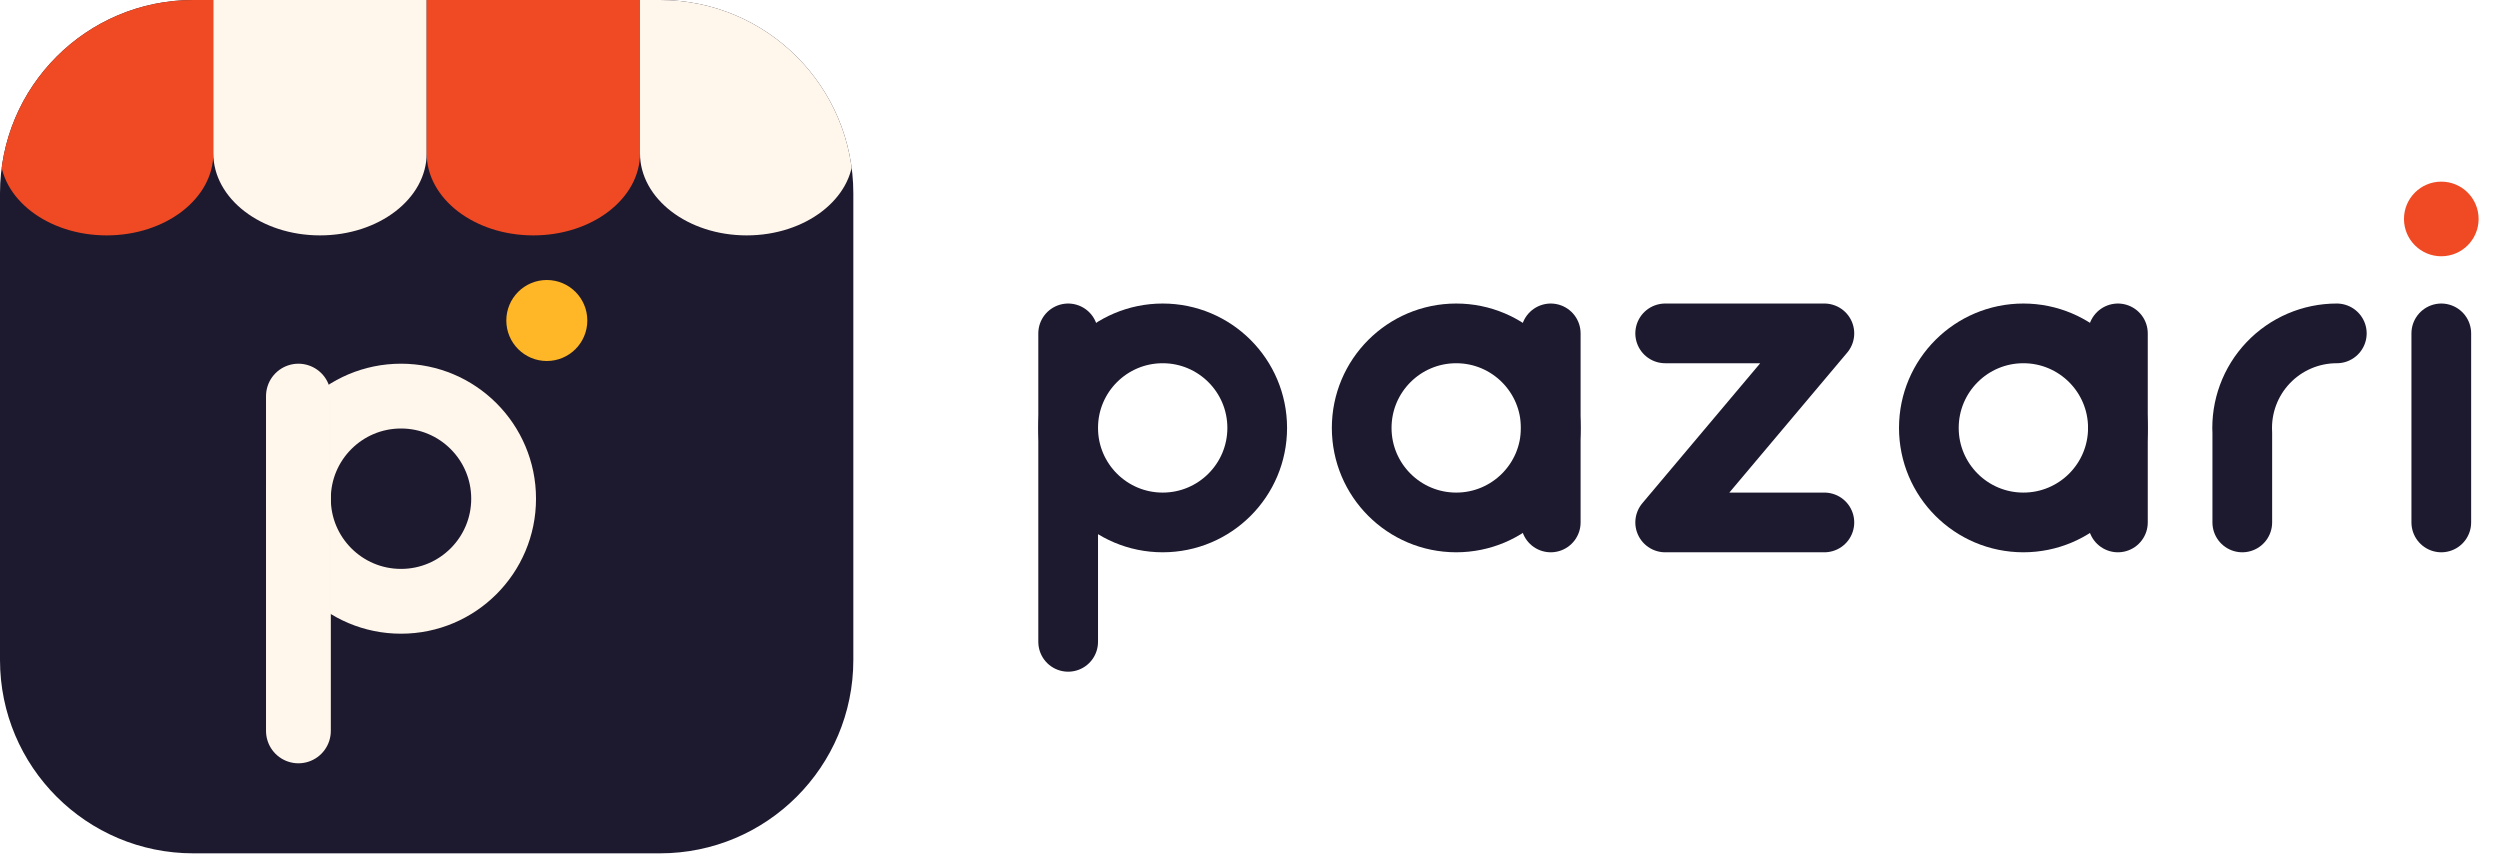
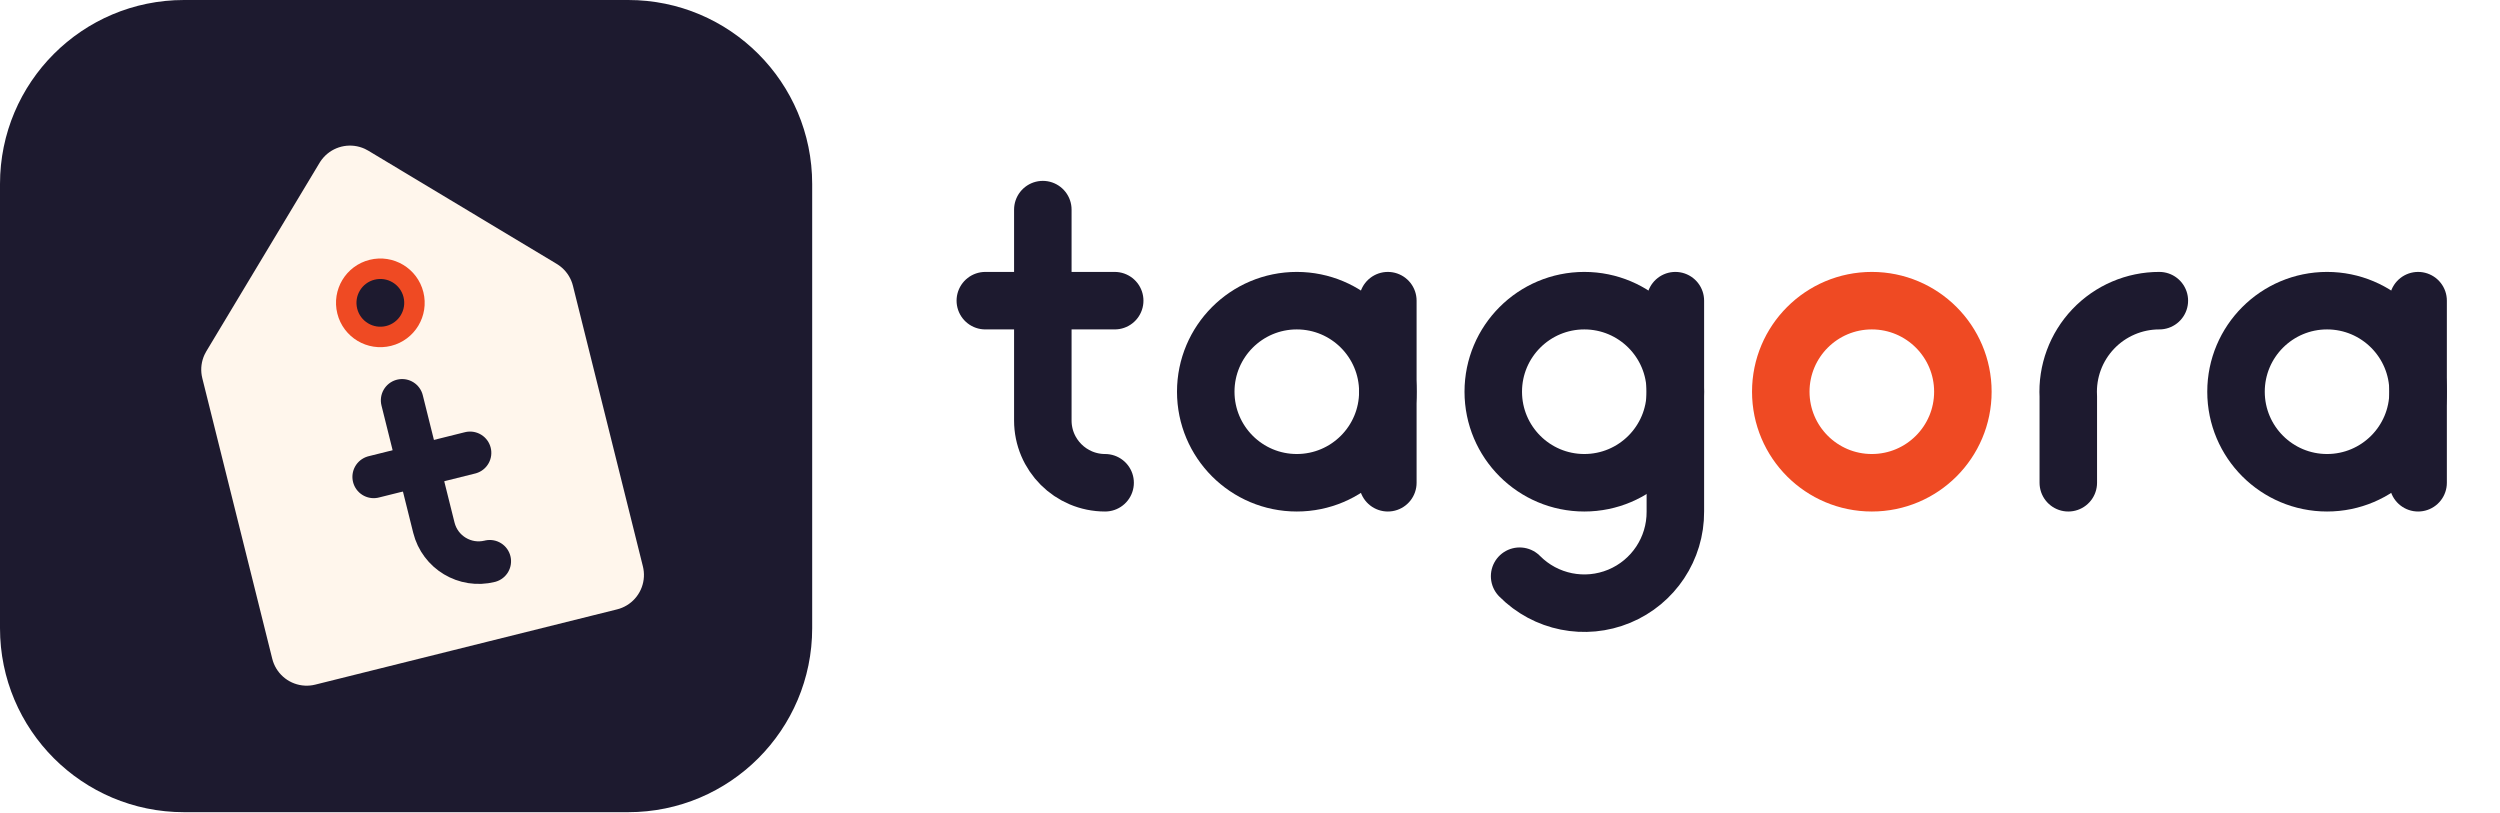
- <svg xmlns="http://www.w3.org/2000/svg" viewBox="0 0 1500 512" role="img" aria-label="pazari">
+ <svg xmlns="http://www.w3.org/2000/svg" viewBox="0 0 1576 512" role="img" aria-label="tagora">
  <rect width="512" height="512" rx="116" fill="#1D1A2F" />
-   <clipPath id="pz-tile">
-     <rect width="512" height="512" rx="116" />
-   </clipPath>
-   <g clip-path="url(#pz-tile)">
-     <path d="M0 0H128V92A64 49.231 0 0 1 0 92Z" fill="#EF4A23" />
-     <path d="M128 0H256V92A64 49.231 0 0 1 128 92Z" fill="#FFF6EC" />
-     <path d="M256 0H384V92A64 49.231 0 0 1 256 92Z" fill="#EF4A23" />
-     <path d="M384 0H512V92A64 49.231 0 0 1 384 92Z" fill="#FFF6EC" />
+   <g transform="rotate(-14 256 256) translate(256 256) scale(0.86) translate(-256 -256)">
+     <path d="M256 86L370 200V412H142V200Z" fill="#FFF6EC" stroke="#FFF6EC" stroke-width="52" stroke-linejoin="round" />
+     <circle cx="256" cy="178" r="25" fill="#1D1A2F" stroke="#EF4A23" stroke-width="15" />
+     <g transform="translate(262 324) scale(1.3)" fill="none" stroke="#1D1A2F" stroke-width="24" stroke-linecap="round" stroke-linejoin="round">
+       <path d="M-6 -56V18A26 26 0 0 0 20 44" />
+       <path d="M-32 -18H24" />
+     </g>
  </g>
-   <g transform="translate(159.61 218.22) scale(1.62)">
-     <g fill="none" stroke="#FFF6EC" stroke-width="24" stroke-linecap="round" stroke-linejoin="round">
-       <circle cx="50" cy="50" r="38" />
-       <path d="M12 12L12 136" />
+   <g transform="translate(603.0208 171.4167) scale(1.510417)">
+     <g fill="none" stroke-width="24" stroke-linecap="round" stroke-linejoin="round">
+       <g stroke="#1D1A2F">
+         <path d="M36 -26V62A26 26 0 0 0 62 88" />
+         <path d="M12 12H66" />
+         <circle cx="142" cy="50" r="38" />
+         <path d="M180 12L180 88" />
+         <circle cx="262" cy="50" r="38" />
+         <path d="M300 12V100A38 38 0 0 1 235 127" />
+         <path d="M464 88V52A38 38 0 0 1 502 12" />
+         <circle cx="572" cy="50" r="38" />
+         <path d="M610 12L610 88" />
+       </g>
+       <g stroke="#EF4A23">
+         <circle cx="382" cy="50" r="38" />
+       </g>
    </g>
-     <circle cx="104" cy="-16" r="15" fill="#FFB627" />
-   </g>
-   <g transform="translate(622.9851 182.1194) scale(1.492537)">
-     <g fill="none" stroke="#1D1A2F" stroke-width="24" stroke-linecap="round" stroke-linejoin="round">
-       <circle cx="50" cy="50" r="38" />
-       <path d="M12 12L12 136" />
-       <circle cx="168" cy="50" r="38" />
-       <path d="M206 12L206 88" />
-       <path d="M252 12H316L252 88H316" />
-       <circle cx="396" cy="50" r="38" />
-       <path d="M434 12L434 88" />
-       <path d="M484 88V52A38 38 0 0 1 522 12" />
-       <path d="M564 12L564 88" />
-     </g>
-     <circle cx="564" cy="-34" r="15" fill="#EF4A23" />
  </g>
</svg>
